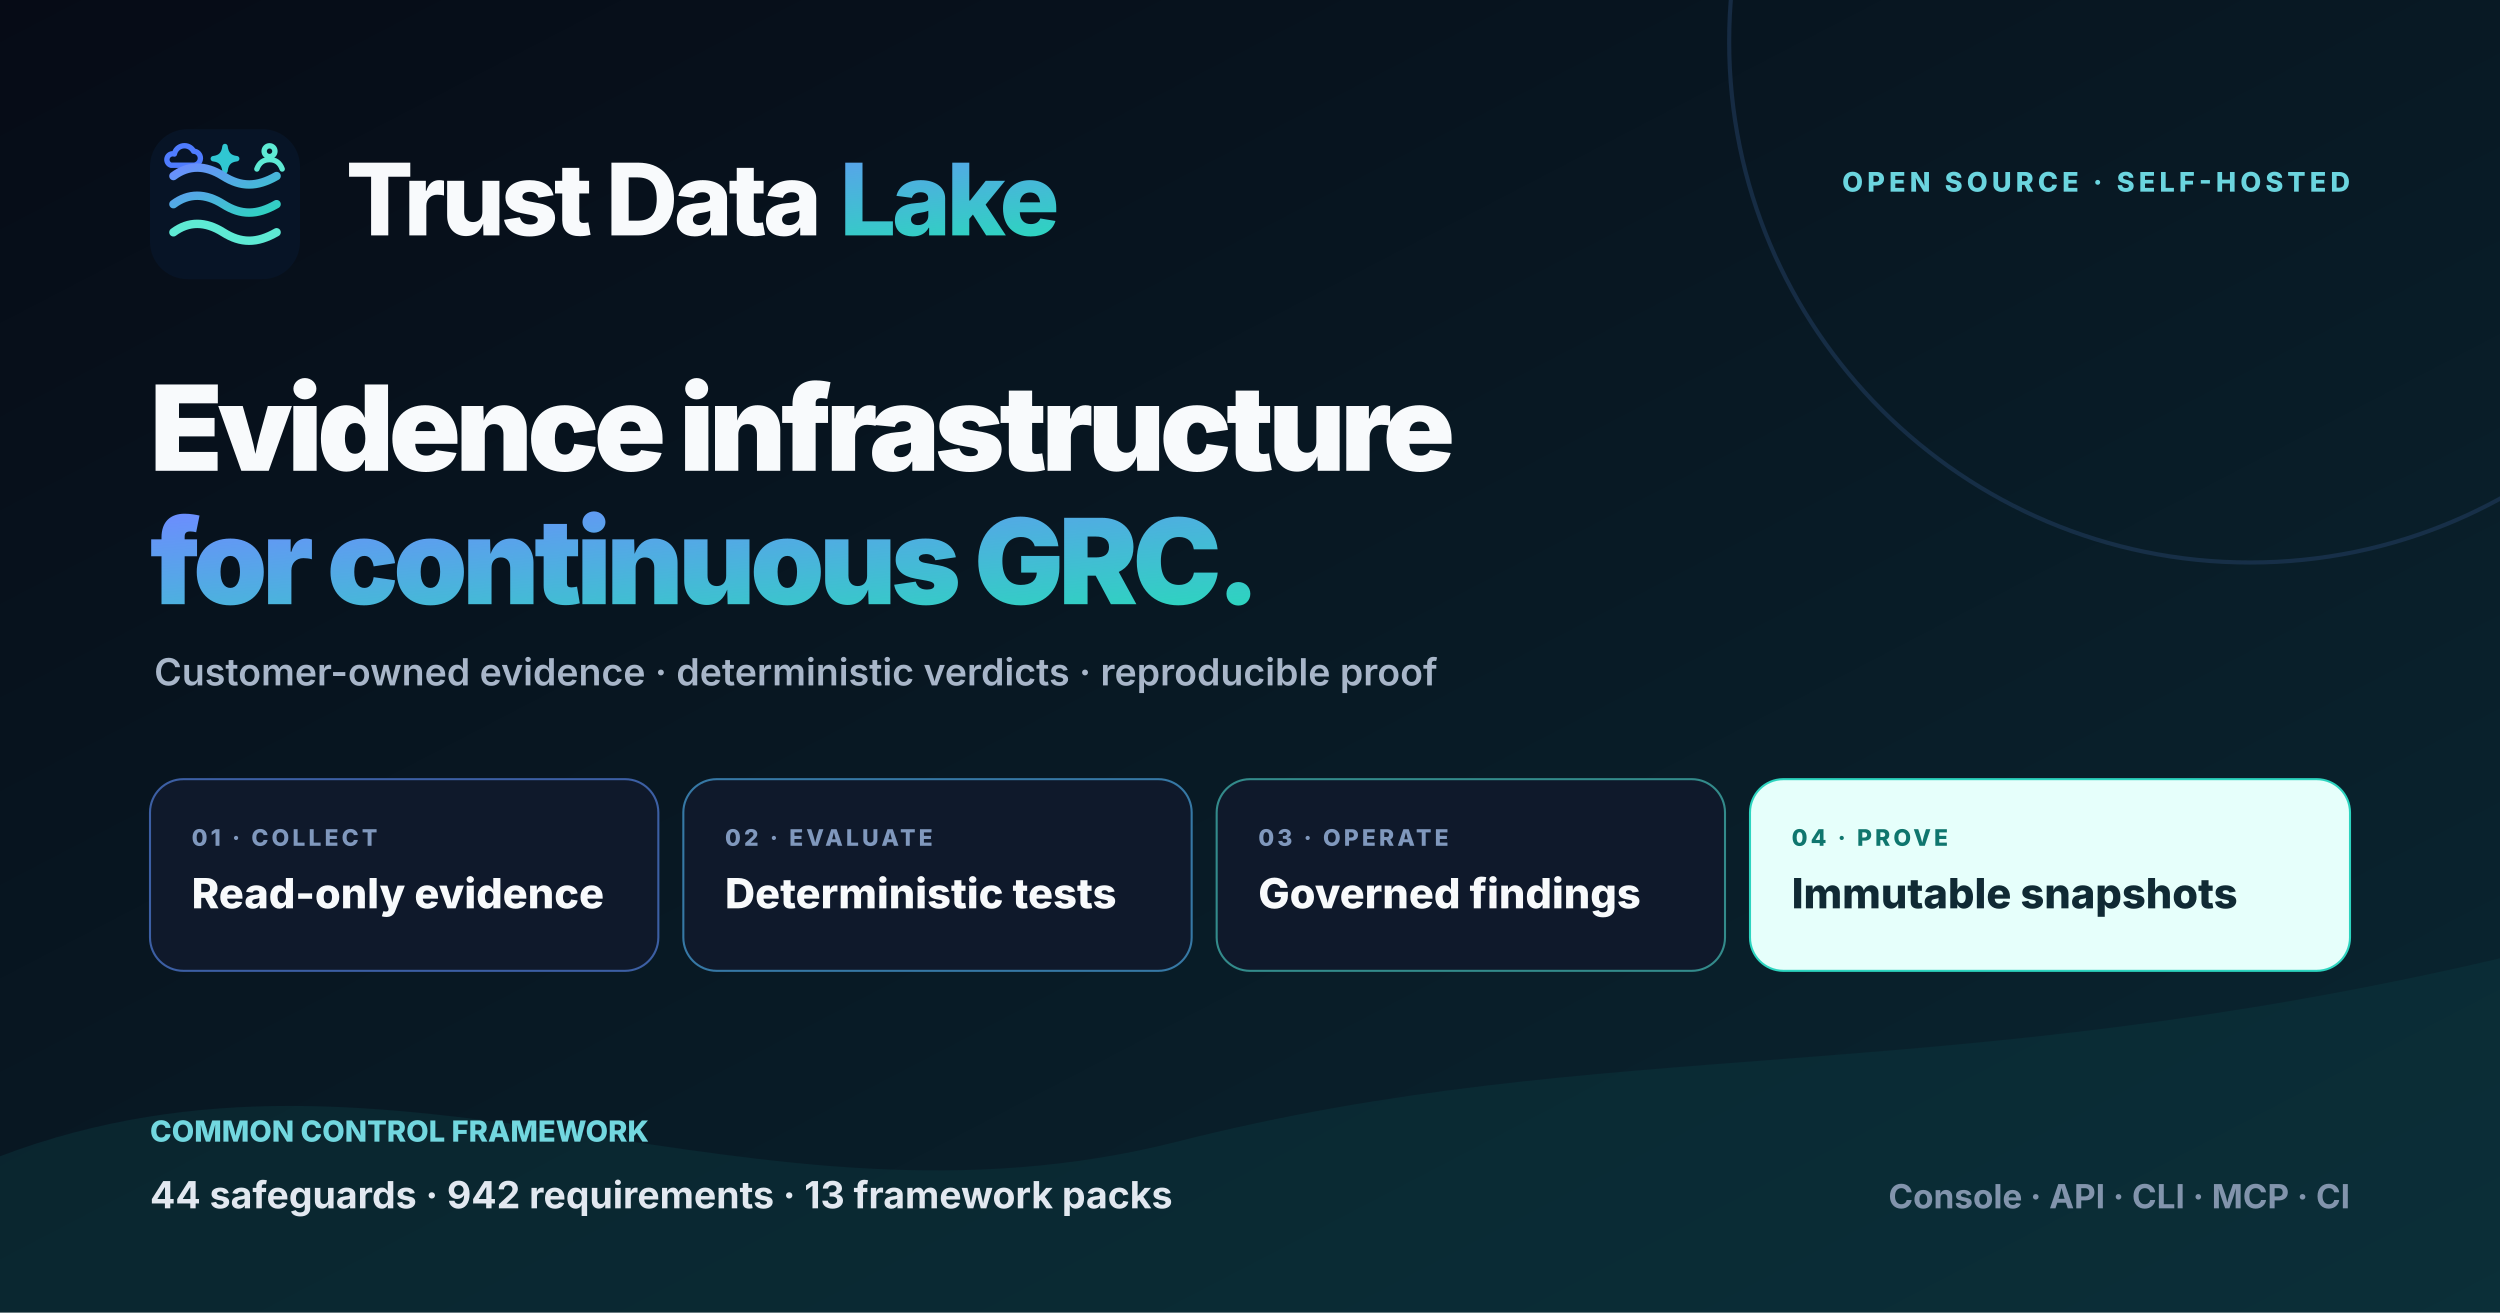
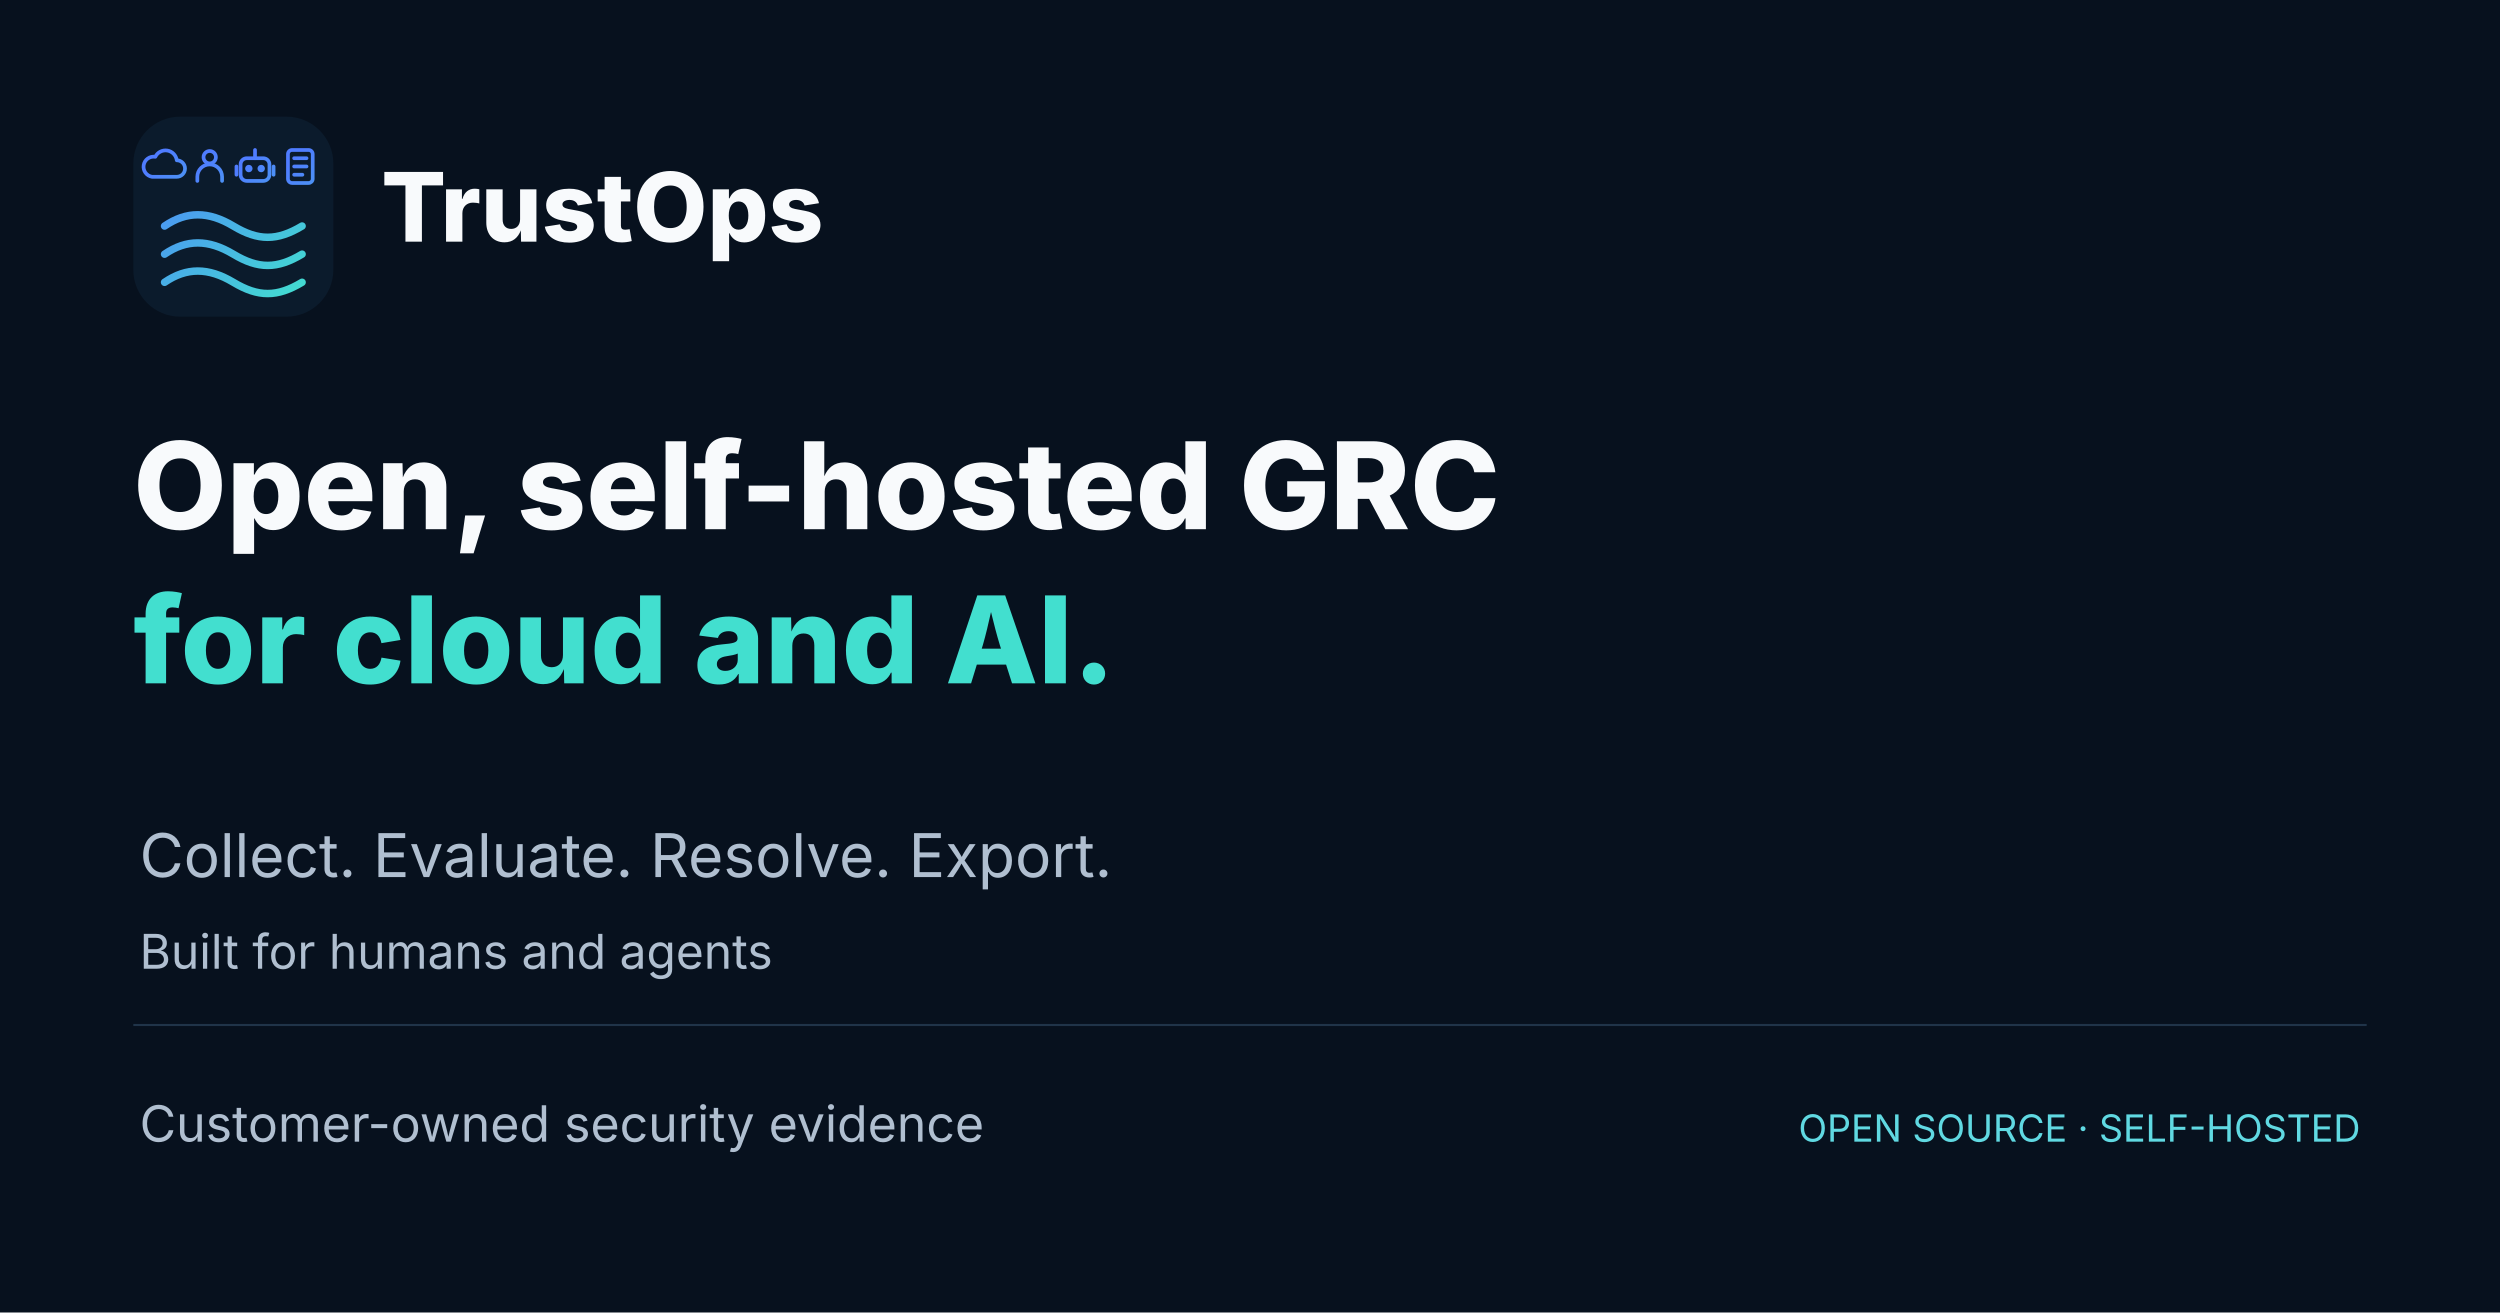
<svg xmlns="http://www.w3.org/2000/svg" width="1200" height="630" viewBox="0 0 1200 630" role="img" aria-labelledby="title desc">
-   <defs>
-     <linearGradient id="bg" x1="0" y1="0" x2="1" y2="1">
-       <stop stop-color="#060b16" />
-       <stop offset="1" stop-color="#0a2732" />
-     </linearGradient>
-     <linearGradient id="brand" x1="0" y1="0" x2="1" y2="1">
-       <stop stop-color="#6d8cff" />
-       <stop offset="1" stop-color="#2dd4bf" />
-     </linearGradient>
-     <symbol id="mark" viewBox="0 0 48 48">
-       <rect width="48" height="48" rx="12" fill="#071426" />
-       <g fill="none" stroke-width="1.725" stroke-linecap="round" stroke-linejoin="round">
-         <path d="M6.75 11.55h7.05a2.25 2.25 0 0 0 .15-4.5 3.3 3.3 0 0 0-6.15.9 1.875 1.875 0 0 0-1.05 3.6" stroke="#4f7cff" />
-         <path d="M24 5.55c.3 2.4 1.35 3.6 3.75 3.9-2.4.3-3.45 1.5-3.75 3.9-.3-2.4-1.35-3.6-3.75-3.9 2.4-.3 3.45-1.5 3.75-3.9Z" fill="#30c7d2" stroke="#30c7d2" />
-         <circle cx="38.25" cy="7.05" r="1.725" stroke="#5eead4" />
-         <path d="M34.2 12.75c.75-2.025 2.1-3 4.05-3s3.3.975 4.05 3" stroke="#5eead4" />
+   <rect width="1200" height="630" fill="#07111e" />
+   <g transform="translate(64 56) scale(1.5)">
+     <defs>
+       <linearGradient id="accent" gradientUnits="userSpaceOnUse" x1="4" y1="7" x2="55" y2="58">
+         <stop stop-color="#4f7cff" />
+         <stop offset="1" stop-color="#42dfcf" />
+       </linearGradient>
+     </defs>
+     <rect width="64" height="64" rx="15" fill="#0b1b2c" />
+     <g fill="none" stroke="url(#accent)" color="#5b9aff" stroke-linecap="round" stroke-linejoin="round">
+       <g stroke-width="1.8">
+         <g transform="translate(4 10) scale(.66)">
+           <path d="M3 14h12a4 4 0 0 0 0-8 5.5 5.5 0 0 0-10.4-1.7A4.5 4.5 0 0 0 3 14Z" />
+         </g>
+         <g transform="translate(18.5 10) scale(.66)">
+           <circle cx="9" cy="4.5" r="3" />
+           <path d="M3 16v-2a6 6 0 0 1 12 0v2" />
+         </g>
+         <g transform="translate(33 10) scale(.66)">
+           <rect x="2" y="5" width="14" height="11" rx="3" />
+           <path d="M9 5V1M0 9v4M18 9v4" />
+           <circle cx="6" cy="10" r=".9" fill="currentColor" />
+           <circle cx="12" cy="10" r=".9" fill="currentColor" />
+         </g>
+         <g transform="translate(47.5 10) scale(.66)">
+           <rect x="3" y="1" width="12" height="16" rx="2" />
+           <path d="M6 5h6M6 9h6M6 13h4" />
+         </g>
      </g>
-       <path d="M7.5 15c4.8-3.6 10.2-3.6 15.9 0s10.8 3.6 17.1 0M7.5 24c4.8-3.6 10.2-3.6 15.9 0s10.8 3.6 17.1 0" fill="none" stroke="url(#brand)" stroke-width="2.7" stroke-linecap="round" />
-       <path d="M7.5 33c4.8-3.6 10.2-3.6 15.9 0s10.8 3.6 17.1 0" fill="none" stroke="#5eead4" stroke-width="2.7" stroke-linecap="round" />
-     </symbol>
-     <symbol id="aws" viewBox="0 0 24 24">
-       <text x="12" y="13.5" text-anchor="middle" font-size="10" font-weight="850" fill="currentColor">aws</text>
-       <path d="M5 16.5c4.1 2.7 9.2 2.8 13.4.2M16.5 15.6l2.4.2-.8 2.2" fill="none" stroke="currentColor" stroke-width="1.25" stroke-linecap="round" />
-     </symbol>
-     <symbol id="azure" viewBox="0 0 24 24">
-       <path d="M8.3 2h6.5l6.6 19H15l-1.6-4.7H7.2L5.6 21H.9L8.3 2Zm.3 10.2h3.5l-1.6-5.1-1.9 5.1Zm3.8 2 3.2 6.8-8.4-4.7h6.1l-.9-2.1Z" fill="currentColor" />
-     </symbol>
-     <symbol id="gcp" viewBox="0 0 24 24">
-       <path d="M12.19 2.38a9.344 9.344 0 0 0-9.234 6.893c-3.875 2.551-3.922 8.11-.247 10.941a6.717 6.717 0 0 0 4.077 1.356h10.394c6.687.053 9.376-8.605 3.835-12.35a9.365 9.365 0 0 0-8.825-6.893Zm-.358 4.146a5.186 5.186 0 0 1 5.348 5.228v.518c3.53-.07 3.53 5.262 0 5.193H6.785a2.597 2.597 0 1 1 2.371-3.698l3.013-3.012A6.747 6.747 0 0 0 8.11 8.24a5.186 5.186 0 0 1 3.722-1.714Z" fill="currentColor" />
-     </symbol>
-     <symbol id="github" viewBox="0 0 24 24">
-       <path d="M12 .297c-6.63 0-12 5.373-12 12 0 5.303 3.438 9.8 8.205 11.385.6.113.82-.258.82-.577l-.015-2.04c-3.338.724-4.042-1.61-4.042-1.61-.546-1.385-1.335-1.755-1.335-1.755-1.087-.744.084-.729.084-.729 1.205.084 1.838 1.236 1.838 1.236 1.07 1.835 2.809 1.305 3.495.998.108-.776.417-1.305.76-1.605-2.665-.3-5.466-1.332-5.466-5.93 0-1.31.465-2.38 1.235-3.22-.135-.303-.54-1.523.105-3.176 0 0 1.005-.322 3.3 1.23a10.49 10.49 0 0 1 6 0c2.28-1.552 3.285-1.23 3.285-1.23.645 1.653.24 2.873.12 3.176.765.84 1.23 1.91 1.23 3.22 0 4.61-2.805 5.625-5.475 5.92.42.36.81 1.096.81 2.22l-.015 3.286c0 .315.21.69.825.57C20.565 22.092 24 17.592 24 12.297c0-6.627-5.373-12-12-12Z" fill="currentColor" />
-     </symbol>
-     <symbol id="gitlab" viewBox="0 0 24 24">
-       <path d="m23.6 9.593-.034-.087L20.3.981a.86.86 0 0 0-1.626.089l-2.205 6.748H7.538L5.332 1.07a.86.86 0 0 0-1.626-.09L.433 9.502l-.032.086a6.066 6.066 0 0 0 2.012 7.01L12 23.35l9.579-6.744a6.068 6.068 0 0 0 2.021-7.013Z" fill="currentColor" />
-     </symbol>
-     <symbol id="okta" viewBox="0 0 24 24">
-       <path d="M12 0C5.389 0 0 5.35 0 12s5.35 12 12 12 12-5.35 12-12S18.611 0 12 0Zm0 18c-3.325 0-6-2.675-6-6s2.675-6 6-6 6 2.675 6 6-2.675 6-6 6Z" fill="currentColor" />
-     </symbol>
-     <symbol id="snowflake" viewBox="0 0 24 24">
-       <g fill="none" stroke="currentColor" stroke-width="2" stroke-linecap="round">
-         <path d="M12 2v20M3.34 7l17.32 10M3.34 17 20.66 7" />
-         <path d="m9 4 3 2 3-2M9 20l3-2 3 2M4 10l3-.2.8-2.8M20 14l-3 .2-.8 2.8M4 14l3 .2.8 2.8M20 10l-3-.2-.8-2.8" />
+       <g stroke-width="2.4">
+         <path d="M10 35c7-4.8 14-4.8 22 0s14 4.8 22 0M10 44c7-4.8 14-4.8 22 0s14 4.8 22 0M10 53c7-4.8 14-4.8 22 0s14 4.8 22 0" />
      </g>
-     </symbol>
-     <symbol id="clickhouse" viewBox="0 0 24 24">
-       <path d="M21.333 10H24v4h-2.667ZM16 1.335h2.667v21.33H16Zm-5.333 0h2.666v21.33h-2.666ZM0 22.665V1.335h2.667v21.33Zm5.333-21.33H8v21.33H5.333Z" fill="currentColor" />
-     </symbol>
-     <style>.font { font-family: Inter, ui-sans-serif, system-ui, -apple-system, BlinkMacSystemFont, 'Segoe UI', sans-serif; }</style>
-   </defs>
-   <rect width="1200" height="630" fill="url(#bg)" />
-   <circle cx="1080" cy="20" r="250" fill="none" stroke="#27456c" stroke-width="2" opacity=".45" />
-   <path d="M0 555c190-72 360 45 565-7s365-25 635-88v170H0Z" fill="#0b3940" opacity=".42" />
-   <g class="font">
-     <g transform="translate(72 62)">
-       <use width="72" height="72" href="#mark" />
-       <text x="94" y="51" font-size="48" font-weight="840" letter-spacing="-2" fill="#f8fafc">Trust Data <tspan fill="url(#brand)">Lake</tspan>
-       </text>
    </g>
-     <text x="1128" y="92" text-anchor="end" font-size="13" font-weight="780" letter-spacing="2" fill="#6bd5df">OPEN SOURCE · SELF-HOSTED</text>
-     <text x="72" y="226" font-size="57" font-weight="850" letter-spacing="-2.5" fill="#f8fafc">Evidence infrastructure</text>
-     <text x="72" y="290" font-size="57" font-weight="850" letter-spacing="-2.5" fill="url(#brand)">for continuous GRC.</text>
-     <text x="74" y="329" font-size="18" font-weight="560" fill="#a8b6c9">Customer-owned evidence · deterministic verdicts · reproducible proof</text>
-     <g transform="translate(72 374)">
-       <rect width="244" height="92" rx="16" fill="#0f192b" stroke="#3c5fa4" />
-       <text x="20" y="32" font-size="11" font-weight="800" letter-spacing="1.5" fill="#8098bd">01 · COLLECT</text>
-       <text x="20" y="62" font-size="20" font-weight="790" fill="#f8fafc">Read-only evidence</text>
-       <rect x="256" width="244" height="92" rx="16" fill="#0f192b" stroke="#3678a5" />
-       <text x="276" y="32" font-size="11" font-weight="800" letter-spacing="1.5" fill="#8098bd">02 · EVALUATE</text>
-       <text x="276" y="62" font-size="20" font-weight="790" fill="#f8fafc">Deterministic tests</text>
-       <rect x="512" width="244" height="92" rx="16" fill="#0f192b" stroke="#338b8b" />
-       <text x="532" y="32" font-size="11" font-weight="800" letter-spacing="1.5" fill="#8098bd">03 · OPERATE</text>
-       <text x="532" y="62" font-size="20" font-weight="790" fill="#f8fafc">Governed findings</text>
-       <rect x="768" width="288" height="92" rx="16" fill="#e6fffb" stroke="#2dd4bf" />
-       <text x="788" y="32" font-size="11" font-weight="800" letter-spacing="1.5" fill="#0f766e">04 · PROVE</text>
-       <text x="788" y="62" font-size="20" font-weight="820" fill="#102a34">Immutable snapshots</text>
-     </g>
-     <text x="72" y="548" font-size="14" font-weight="760" fill="#72d7df">COMMON CONTROL FRAMEWORK</text>
-     <text x="72" y="580" font-size="18" font-weight="720" fill="#e2e8f0">44 safeguards · 942 requirements · 13 framework packs</text>
-     <text x="1128" y="580" text-anchor="end" font-size="16" font-weight="690" fill="#8294ac">Console · API · CLI · MCP · CI</text>
+   </g>
+   <g font-family="Inter, Arial, sans-serif">
+     <text x="183" y="116" font-size="46" font-weight="800" fill="#f8fafc">TrustOps</text>
+     <text x="64" y="254" font-size="58" font-weight="800" fill="#f8fafc">Open, self-hosted GRC</text>
+     <text x="64" y="328" font-size="58" font-weight="800" fill="#42dfcf">for cloud and AI.</text>
+     <text x="67" y="421" font-size="29" fill="#b0bfd0">Collect. Evaluate. Resolve. Export.</text>
+     <text x="67" y="465" font-size="23" fill="#b0bfd0">Built for humans and agents</text>
+     <path d="M64 492H1136" stroke="#203449" />
+     <text x="67" y="548" font-size="24" fill="#b0bfd0">Customer-owned security evidence</text>
+     <text x="1133" y="548" text-anchor="end" font-size="18" fill="#60d9e2">OPEN SOURCE · SELF-HOSTED</text>
  </g>
</svg>
